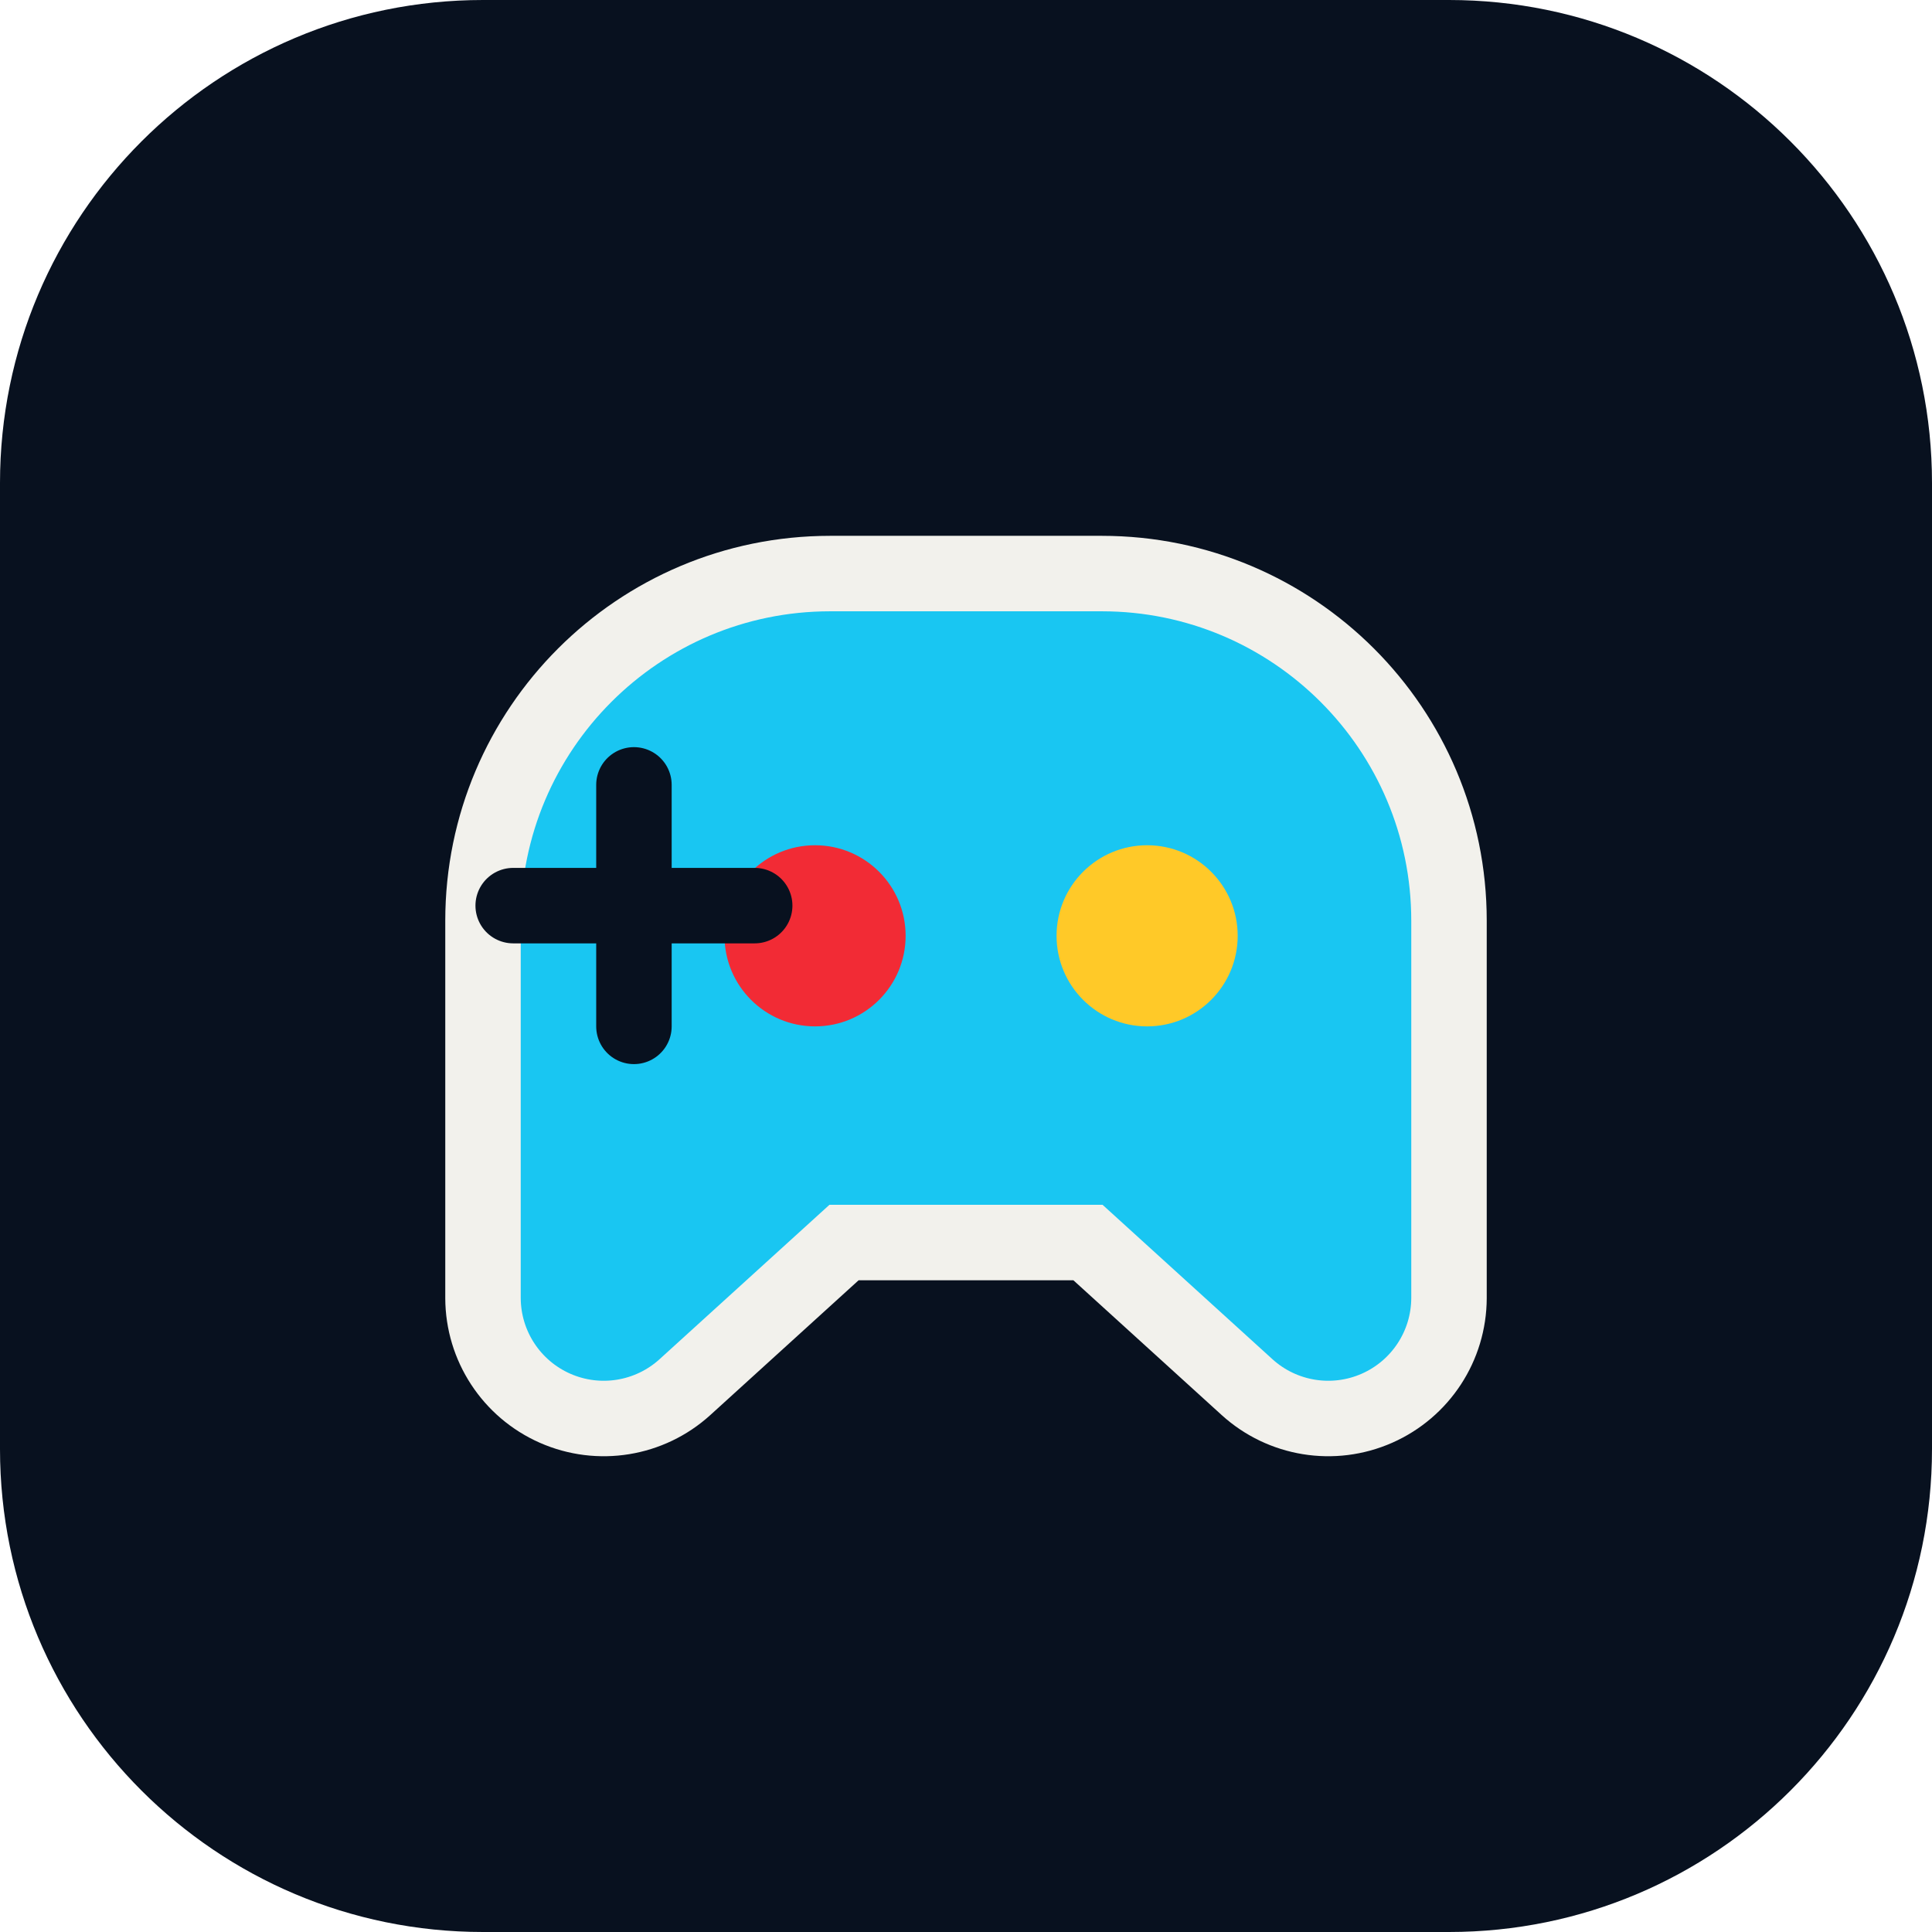
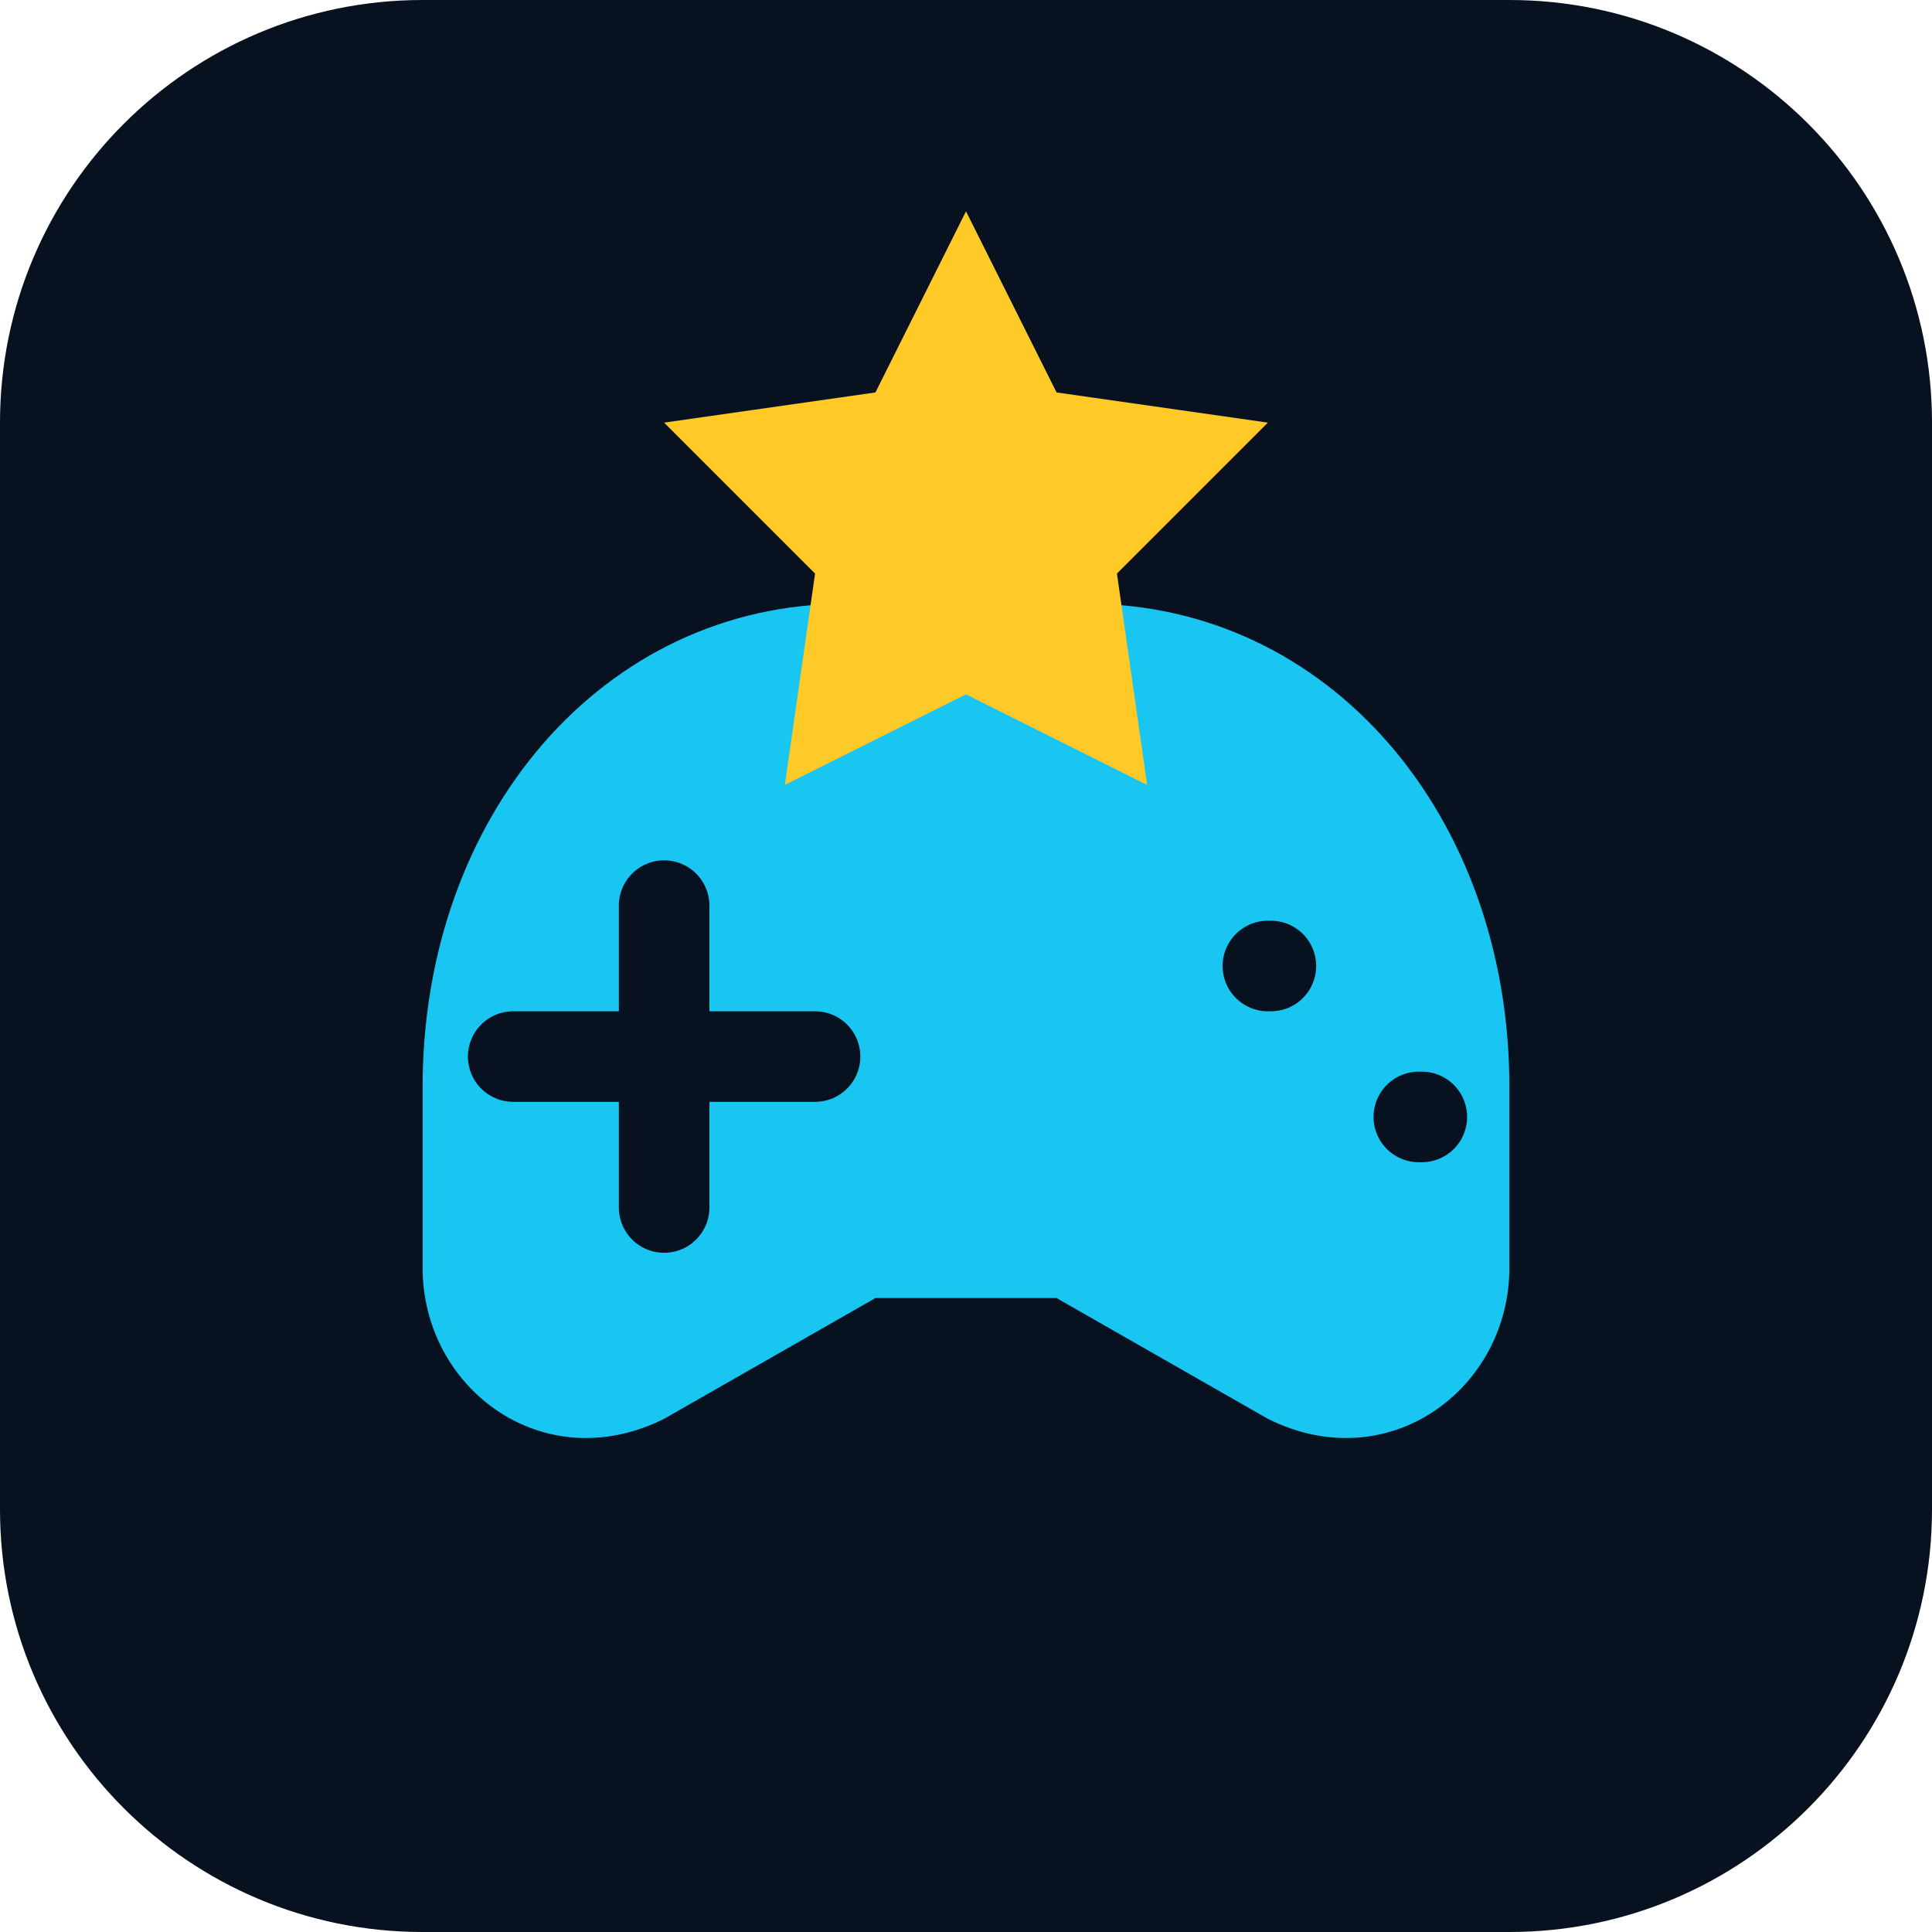
<svg xmlns="http://www.w3.org/2000/svg" viewBox="0 0 64 64">
-   <rect width="64" height="64" rx="16" fill="#08111F" />
-   <path d="M16 30.5c0-6.35 5.15-11.5 11.5-11.5h9C42.85 19 48 24.15 48 30.5V43a4 4 0 0 1-6.69 2.95l-5.27-4.79h-8.08l-5.27 4.79A4 4 0 0 1 16 43V30.5Z" fill="#19C6F2" stroke="#F2F1EC" stroke-width="2.5" />
-   <circle cx="27" cy="31" r="3" fill="#F22B35" />
-   <circle cx="38" cy="31" r="3" fill="#FFC928" />
-   <path d="M21 26v8M17 30h8" stroke="#08111F" stroke-width="2.5" stroke-linecap="round" />
+   <rect width="64" height="64" rx="14" fill="#08111f" />
+   <path d="M14 36c0-9 6-16 14-16h8c8 0 14 7 14 16v6c0 4-4 7-8 5l-7-4h-6l-7 4c-4 2-8-1-8-5v-6Z" fill="#19c6f2" />
+   <path d="M22 30v10M17 35h10M42 32h.1M47 37h.1" stroke="#08111f" stroke-width="3" stroke-linecap="round" />
+   <path d="m32 7 3 6 7 1-5 5 1 7-6-3-6 3 1-7-5-5 7-1 3-6Z" fill="#ffc928" />
</svg>
